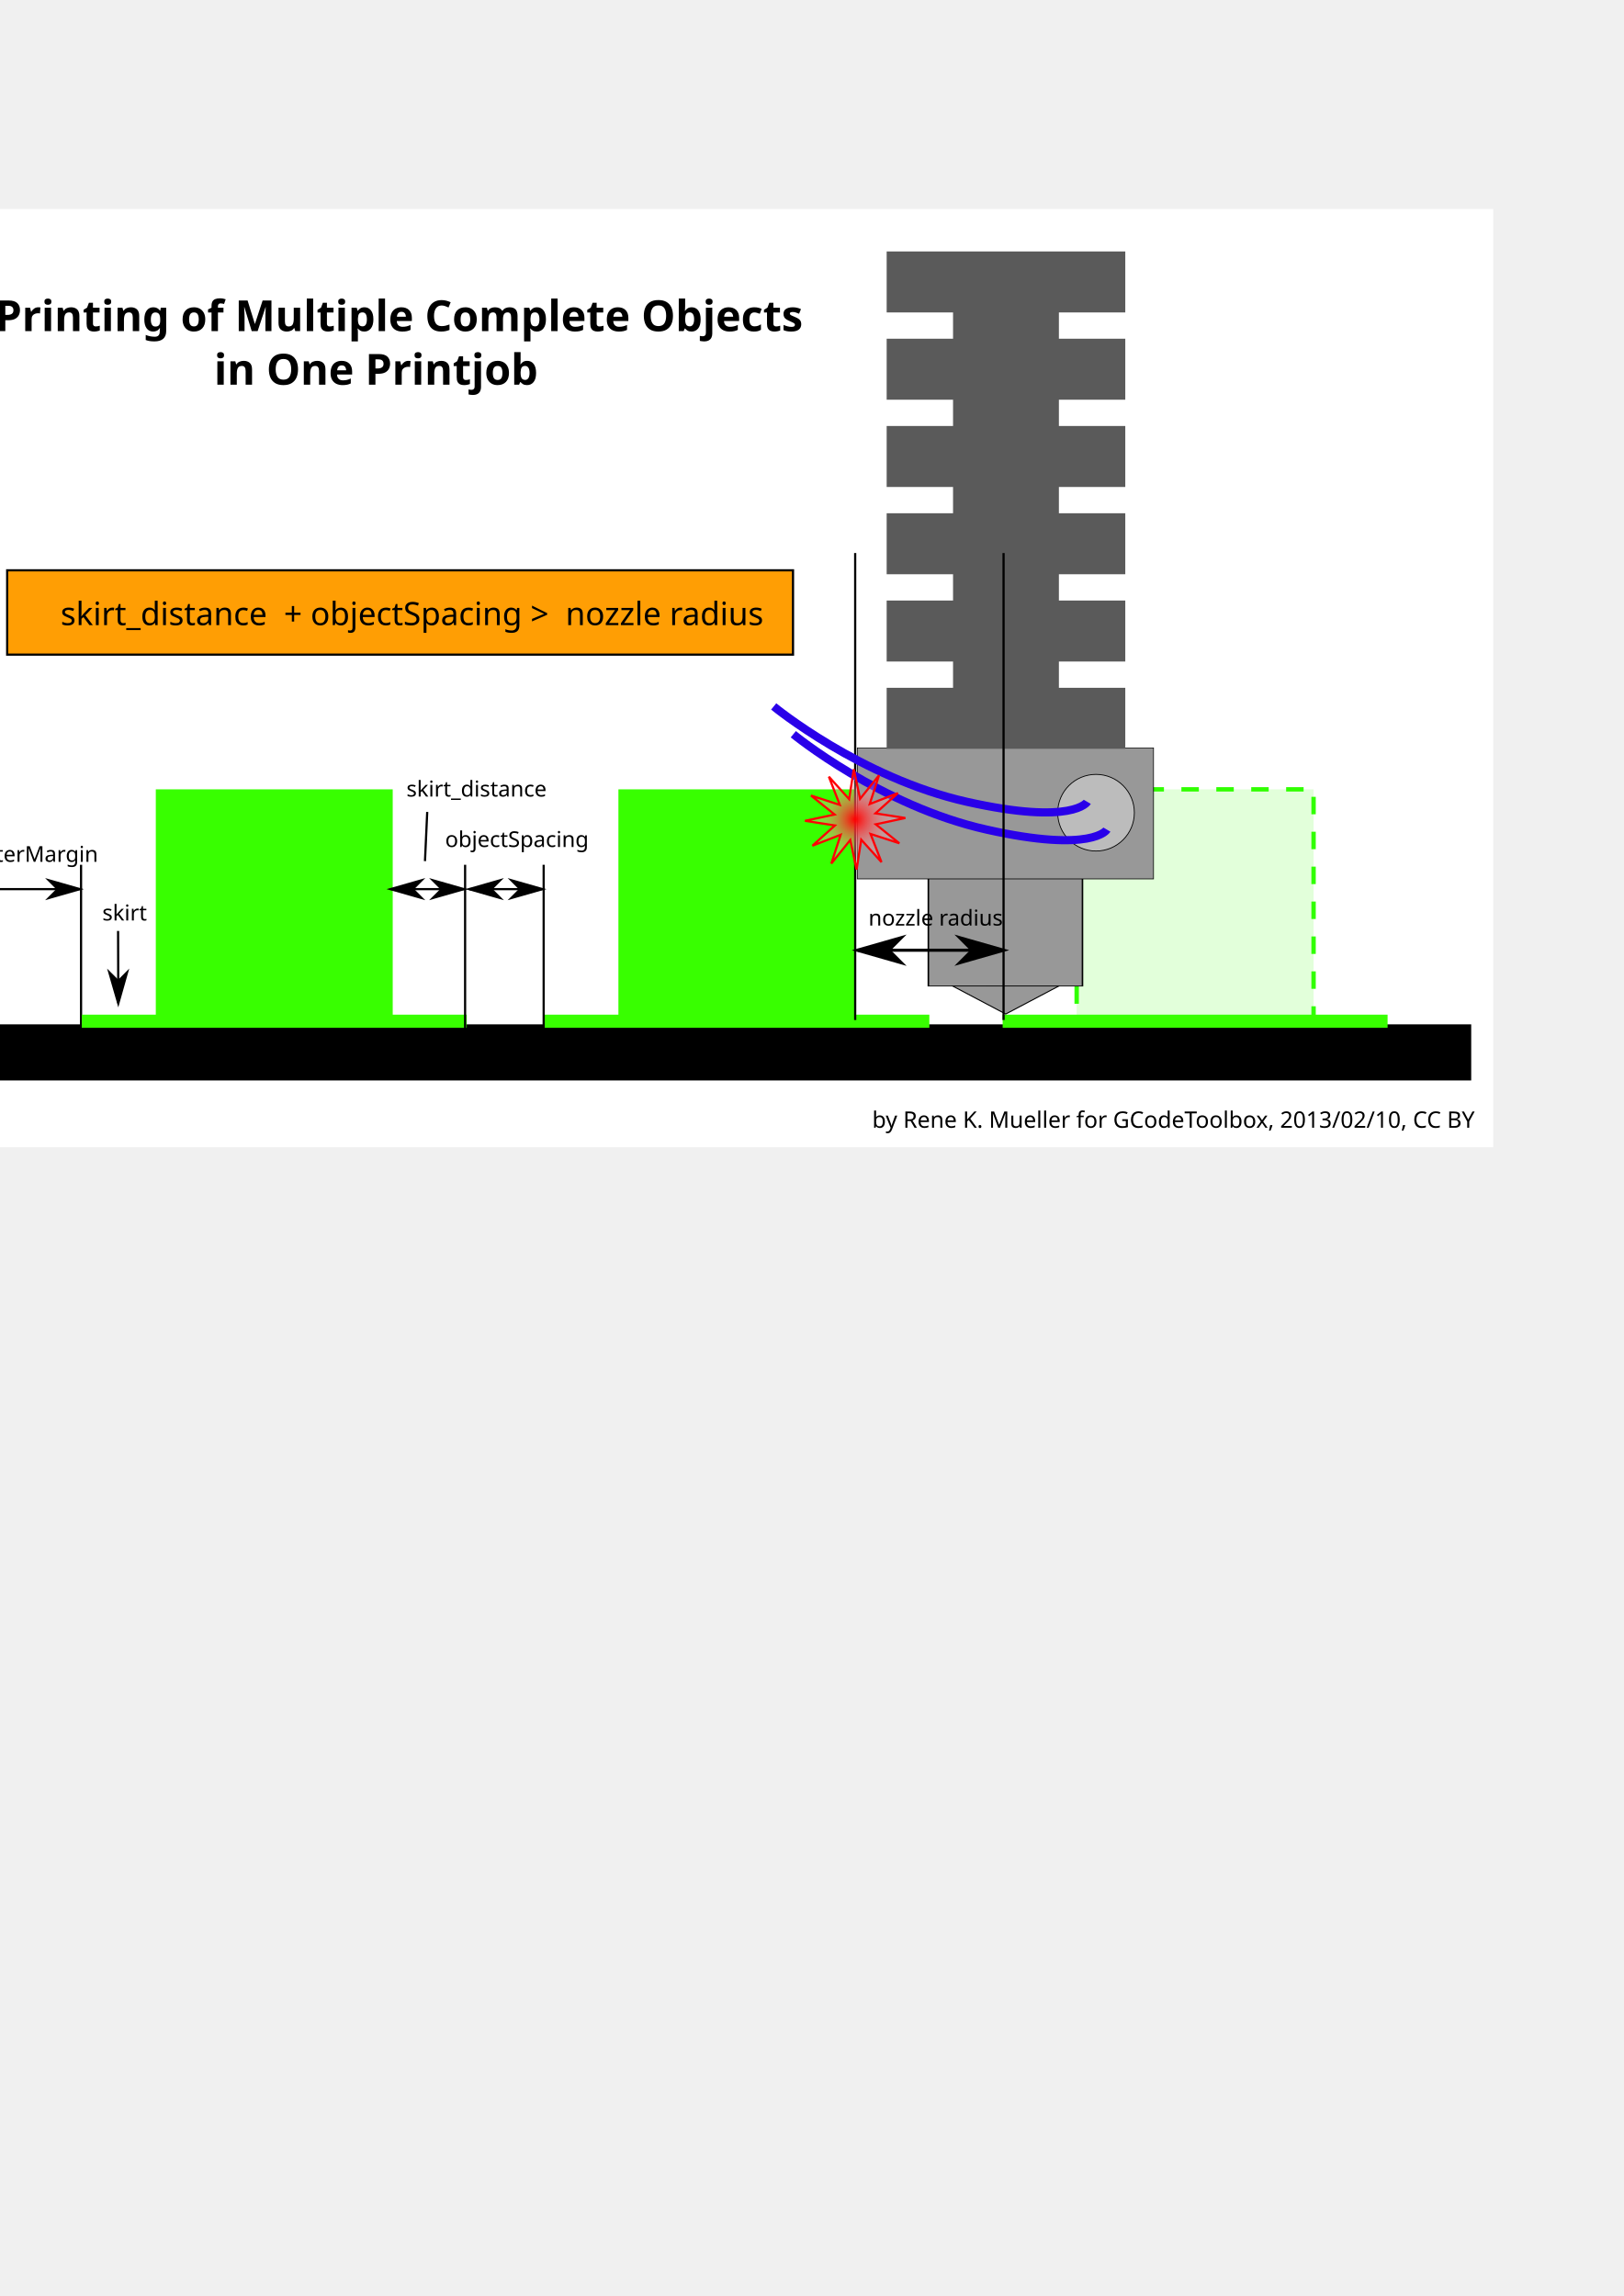
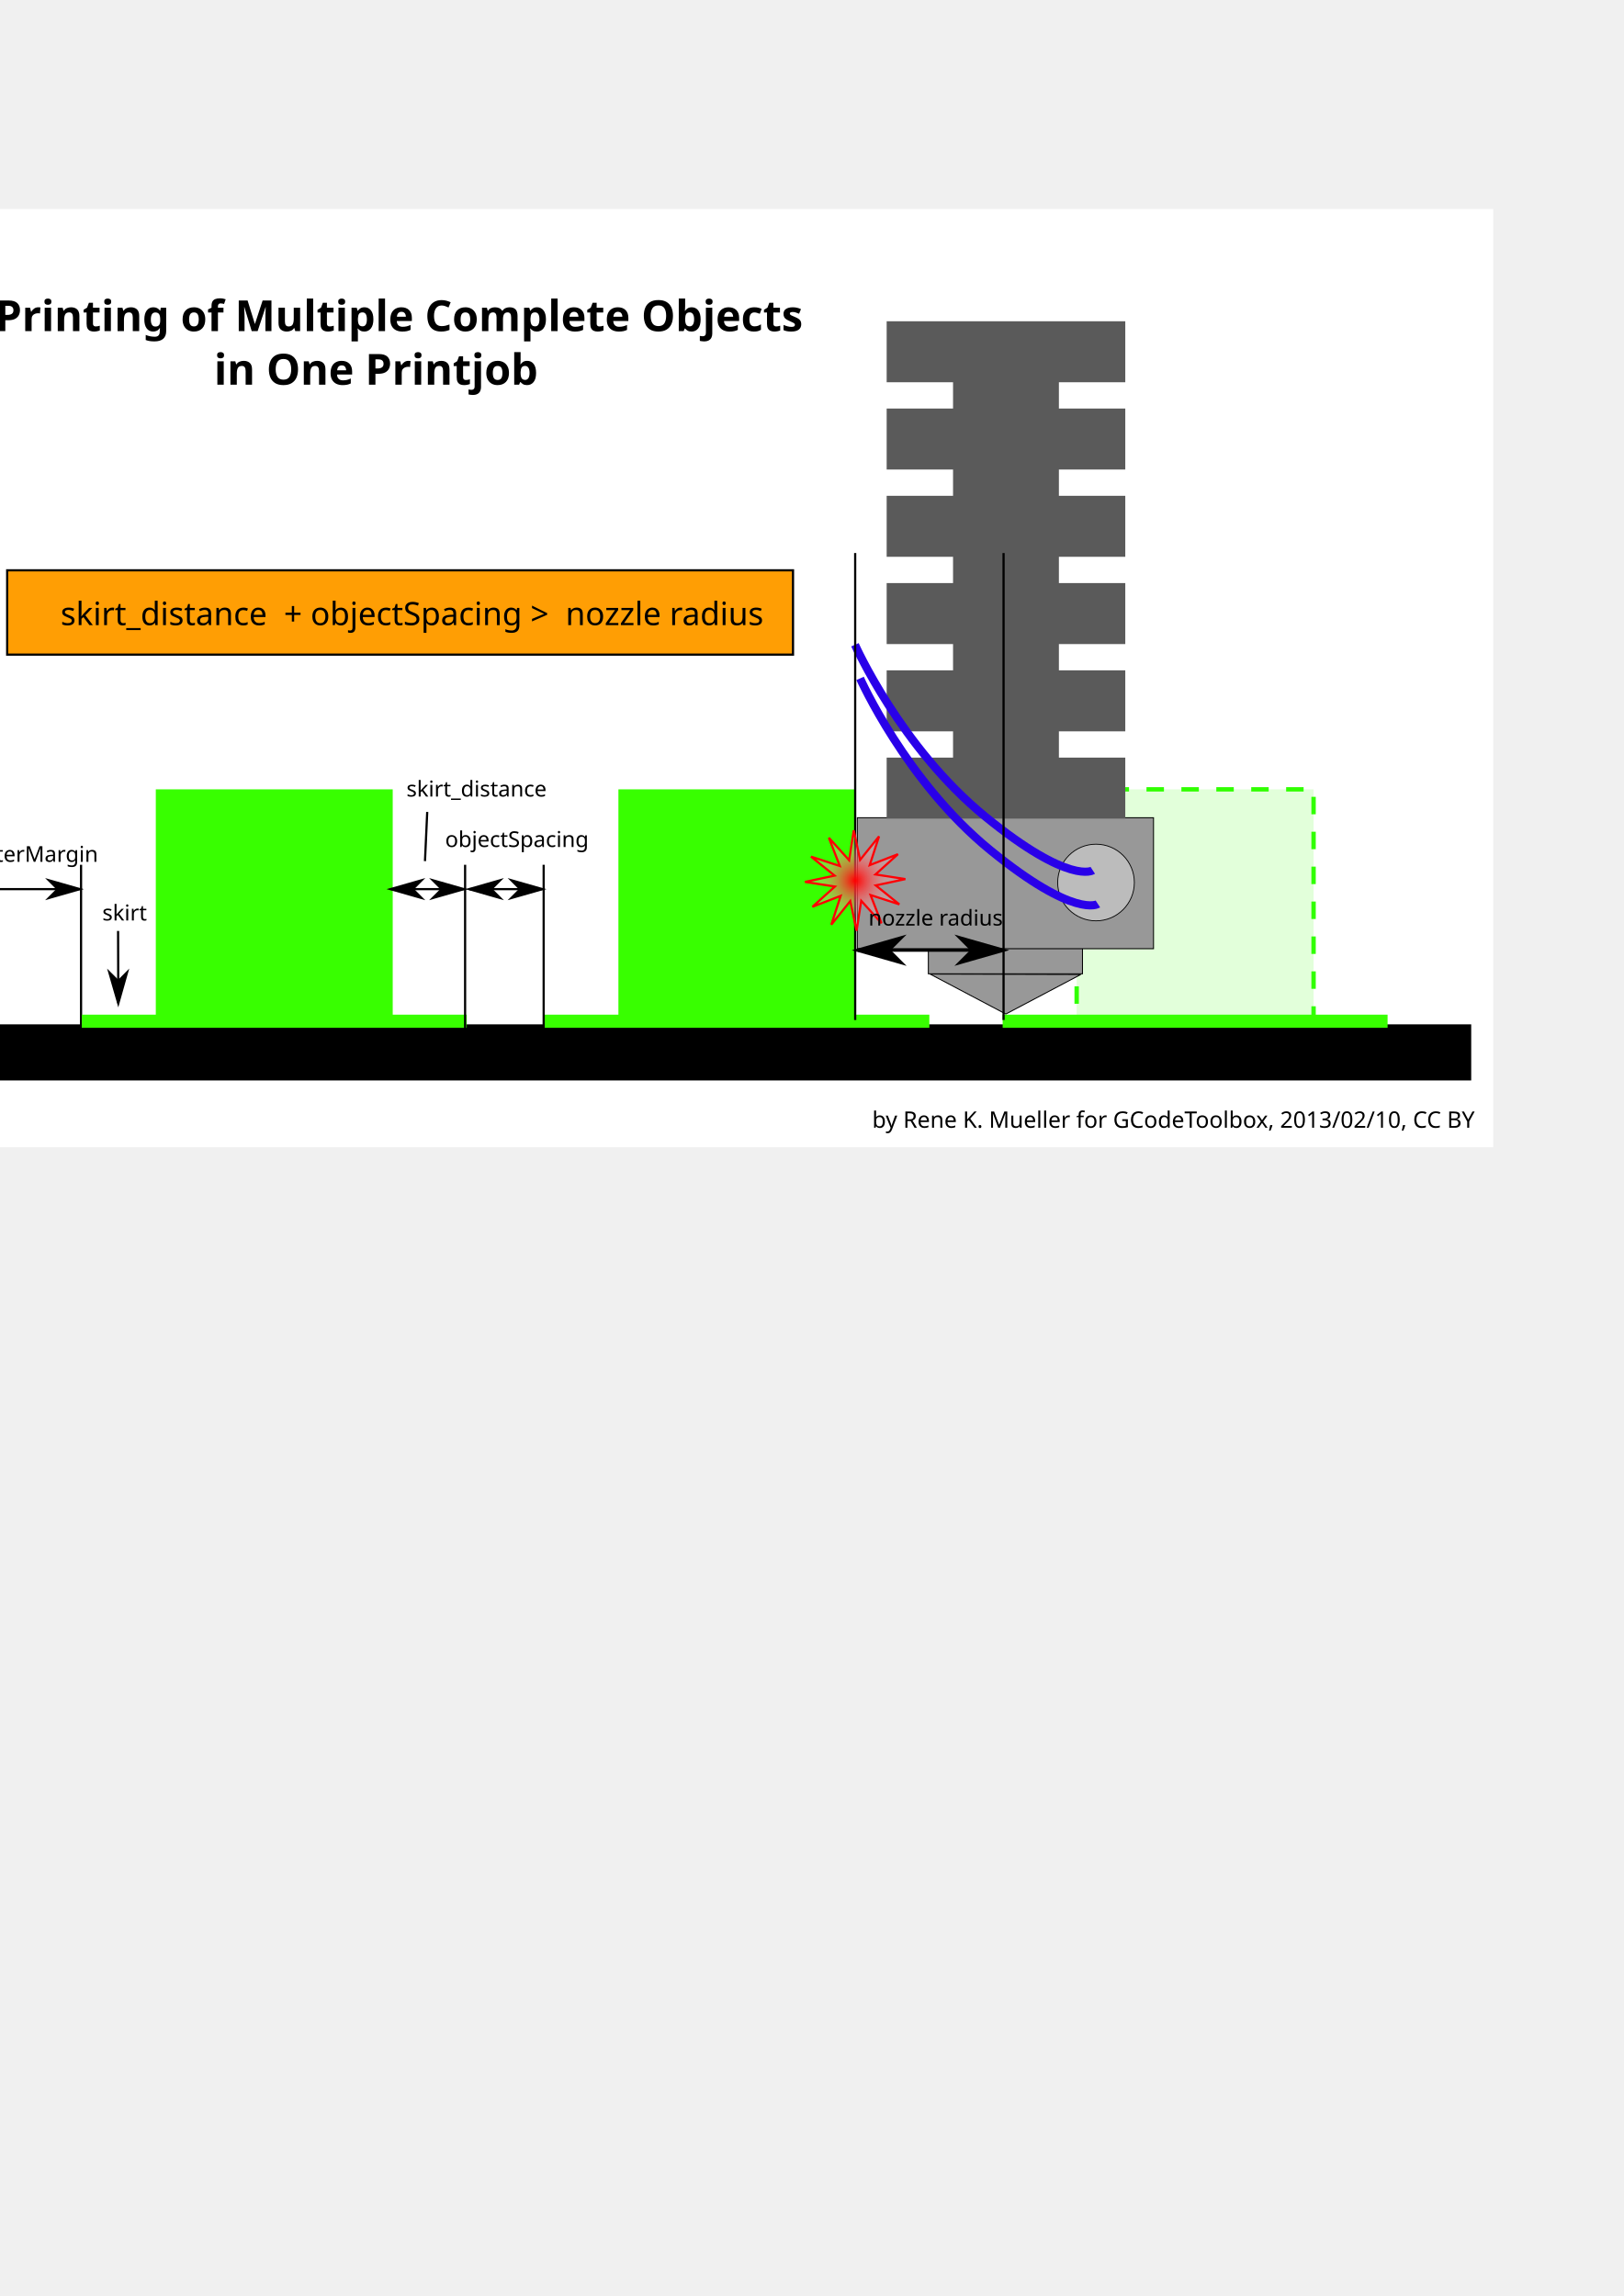
<svg xmlns="http://www.w3.org/2000/svg" xmlns:xlink="http://www.w3.org/1999/xlink" width="744.094" height="1052.362" id="svg6416" version="1.1">
  <defs id="defs6418">
    <linearGradient id="linearGradient7558">
      <stop style="stop-color:#ff0000;stop-opacity:1;" offset="0" id="stop7560" />
      <stop style="stop-color:#ffffff;stop-opacity:0;" offset="1" id="stop7562" />
    </linearGradient>
    <marker orient="auto" refY="0.0" refX="0.0" id="Arrow1Lend" style="overflow:visible;">
      <path id="path3884" d="M 0.0,0.0 L 5.0,-5.0 L -12.5,0.0 L 5.0,5.0 L 0.0,0.0 z " style="fill-rule:evenodd;stroke:#000000;stroke-width:1.0pt;marker-start:none;" transform="scale(0.8) rotate(180) translate(12.5,0)" />
    </marker>
    <marker orient="auto" refY="0.0" refX="0.0" id="Arrow1Lstart" style="overflow:visible">
      <path id="path3881" d="M 0.0,0.0 L 5.0,-5.0 L -12.5,0.0 L 5.0,5.0 L 0.0,0.0 z " style="fill-rule:evenodd;stroke:#000000;stroke-width:1.0pt;marker-start:none" transform="scale(0.8) translate(12.5,0)" />
    </marker>
    <radialGradient xlink:href="#linearGradient7558" id="radialGradient7564" cx="382.86" cy="360.501" fx="382.86" fy="360.501" r="23.499" gradientUnits="userSpaceOnUse" />
  </defs>
  <g id="layer1">
    <rect style="fill:#ffffff;fill-opacity:1;stroke:none" id="rect7568" width="723.515" height="430.014" x="-39.19" y="95.805" />
    <rect style="fill:#38ff00;fill-opacity:0.146;stroke:#30ff00;opacity:1;stroke-opacity:1;stroke-width:2;stroke-miterlimit:4;stroke-dasharray:8,8;stroke-dashoffset:0" id="rect7566" width="108.571" height="108.571" x="493.4" y="361.791" />
+     <g id="g3907" transform="translate(0,220)">
+       <path id="path7385" d="m 426.217,226.461 34.721,18.318 34.348,-18.121 z" style="fill:#989898;fill-opacity:1;stroke:#000000;stroke-width:0.436;stroke-linecap:butt;stroke-linejoin:miter;stroke-miterlimit:4;stroke-opacity:1;stroke-dasharray:none" />
+       <rect y="213.968" x="425.436" height="12.372" width="70.632" id="rect7387" style="fill:#989898;fill-opacity:1;stroke:#000000;stroke-width:0.436;stroke-miterlimit:4;stroke-opacity:1;stroke-dasharray:none" />
+       <rect y="154.804" x="392.882" height="60.036" width="135.739" id="rect7389" style="fill:#989898;fill-opacity:1;stroke:#000000;stroke-width:0.436;stroke-linecap:round;stroke-linejoin:miter;stroke-miterlimit:4;stroke-opacity:1;stroke-dasharray:none;stroke-dashoffset:0" />
+       <path transform="matrix(0.3745705,0,0,0.3745705,368.9284,151.22)" d="m 402.887,88.844 c 0,25.9 -20.996,46.897 -46.897,46.897 -25.9,0 -46.897,-20.996 -46.897,-46.897 0,-25.9 20.996,-46.897 46.897,-46.897 25.9,0 46.897,20.996 46.897,46.897 z" id="path7391" style="fill:#bcbcbc;fill-opacity:1;stroke:#000000;stroke-width:1;stroke-linecap:round;stroke-linejoin:miter;stroke-miterlimit:4;stroke-opacity:1;stroke-dasharray:none;stroke-dashoffset:0" />
+       <g transform="translate(0,10)" id="g4024">
+         <rect style="fill:#5a5a5a;fill-opacity:1;stroke:none" id="rect3889" width="48.51" height="224.462" x="436.753" y="-82.283" />
+         <rect style="fill:#5a5a5a;fill-opacity:1;stroke:none" id="rect3891" width="109.353" height="27.955" x="406.331" y="-82.75" />
+         <rect y="-42.75" x="406.331" height="27.955" width="109.353" id="rect4014" style="fill:#5a5a5a;fill-opacity:1;stroke:none" />
+         <rect style="fill:#5a5a5a;fill-opacity:1;stroke:none" id="rect4016" width="109.353" height="27.955" x="406.331" y="-2.75" />
+         <rect y="37.25" x="406.331" height="27.955" width="109.353" id="rect4018" style="fill:#5a5a5a;fill-opacity:1;stroke:none" />
+         <rect style="fill:#5a5a5a;fill-opacity:1;stroke:none" id="rect4020" width="109.353" height="27.955" x="406.331" y="77.25" />
+         <rect y="117.25" x="406.331" height="27.955" width="109.353" id="rect4022" style="fill:#5a5a5a;fill-opacity:1;stroke:none" />
+       </g>
+       <g transform="matrix(0.8943852,0.4472975,-0.4472975,0.8943852,135.4344,-204.5169)" id="g3903">
+         <path id="path7414" d="m 498.279,179.521 c 0,0 -6.388,10.905 -55.094,0 -48.706,-10.905 -88.629,-43.729 -88.629,-43.729" style="fill:none;stroke:#2900e9;stroke-width:3.746;stroke-linecap:butt;stroke-linejoin:miter;stroke-miterlimit:4;stroke-opacity:1;stroke-dasharray:none" />
+         <path style="fill:none;stroke:#2900e9;stroke-width:3.746;stroke-linecap:butt;stroke-linejoin:miter;stroke-miterlimit:4;stroke-opacity:1;stroke-dasharray:none" d="m 507.269,192.256 c 0,0 -6.388,10.905 -55.094,0 -48.706,-10.905 -88.629,-43.729 -88.629,-43.729" id="path7416" />
+       </g>
+     </g>
    <rect style="fill:#000000;fill-opacity:1;stroke:none" id="rect6424" width="697.57" height="25.714" x="-23.357" y="469.505" />
    <rect style="fill:#38ff00;fill-opacity:1;stroke:none" id="rect6934" width="108.571" height="108.571" x="71.4" y="361.791" />
    <path style="fill:none;stroke:#000000;stroke-width:1px;stroke-linecap:butt;stroke-linejoin:miter;stroke-opacity:1" d="m -22.857,475.219 0,-78.852" id="path6936" />
    <path style="fill:none;stroke:#000000;stroke-width:1px;stroke-linecap:butt;stroke-linejoin:miter;stroke-opacity:1;marker-start:url(#Arrow1Lstart);marker-end:url(#Arrow1Lend)" d="m -22.916,407.53 59.413,0" id="path6951" />
    <text xml:space="preserve" style="font-size:10px;font-style:normal;font-variant:normal;font-weight:normal;font-stretch:normal;text-align:start;line-height:125%;letter-spacing:0px;word-spacing:0px;writing-mode:lr-tb;text-anchor:start;fill:#000000;fill-opacity:1;stroke:none;font-family:Sans;-inkscape-font-specification:Sans" x="-21.085" y="395.003" id="text7323">
      <tspan id="tspan7325" x="-21.085" y="395.003">printerMargin</tspan>
    </text>
    <path id="path7327" d="m 37.143,475.219 0,-78.852" style="fill:none;stroke:#000000;stroke-width:1px;stroke-linecap:butt;stroke-linejoin:miter;stroke-opacity:1" />
    <rect y="465.067" x="37.486" height="6.024" width="176.401" id="rect7329" style="fill:#38ff00;fill-opacity:1;stroke:none" />
    <text id="text7331" y="421.889" x="46.885" style="font-size:10px;font-style:normal;font-variant:normal;font-weight:normal;font-stretch:normal;text-align:start;line-height:125%;letter-spacing:0px;word-spacing:0px;writing-mode:lr-tb;text-anchor:start;fill:#000000;fill-opacity:1;stroke:none;font-family:Sans;-inkscape-font-specification:Sans" xml:space="preserve">
      <tspan y="421.889" x="46.885" id="tspan7333">skirt</tspan>
    </text>
    <text xml:space="preserve" style="font-size:10px;font-style:normal;font-variant:normal;font-weight:normal;font-stretch:normal;text-align:start;line-height:125%;letter-spacing:0px;word-spacing:0px;writing-mode:lr-tb;text-anchor:start;fill:#000000;fill-opacity:1;stroke:none;font-family:Sans;-inkscape-font-specification:Sans" x="186.258" y="365.084" id="text7335">
      <tspan id="tspan7337" x="186.258" y="365.084">skirt_distance</tspan>
    </text>
    <path id="path7339" d="m 179.084,407.53 33.388,0" style="fill:none;stroke:#000000;stroke-width:1;stroke-linecap:butt;stroke-linejoin:miter;stroke-miterlimit:4;stroke-opacity:1;stroke-dasharray:none;marker-start:url(#Arrow1Lstart);marker-end:url(#Arrow1Lend)" />
    <path style="fill:none;stroke:#000000;stroke-width:1px;stroke-linecap:butt;stroke-linejoin:miter;stroke-opacity:1" d="m 194.756,394.689 1.029,-22.541" id="path7341" />
    <rect y="361.791" x="283.4" height="108.571" width="108.571" id="rect7345" style="fill:#38ff00;fill-opacity:1;stroke:none" />
    <rect style="fill:#38ff00;fill-opacity:1;stroke:none" id="rect7347" width="176.401" height="6.024" x="249.486" y="465.067" />
    <path style="fill:none;stroke:#000000;stroke-width:1px;stroke-linecap:butt;stroke-linejoin:miter;stroke-opacity:1" d="m 213.143,475.219 0,-78.852" id="path7349" />
    <path id="path7351" d="m 249.143,475.219 0,-78.852" style="fill:none;stroke:#000000;stroke-width:1px;stroke-linecap:butt;stroke-linejoin:miter;stroke-opacity:1" />
    <path style="fill:none;stroke:#000000;stroke-width:1;stroke-linecap:butt;stroke-linejoin:miter;stroke-miterlimit:4;stroke-opacity:1;stroke-dasharray:none;marker-start:url(#Arrow1Lstart);marker-end:url(#Arrow1Lend)" d="m 215.084,407.53 33.388,0" id="path7353" />
    <path style="fill:none;stroke:#000000;stroke-width:1px;stroke-linecap:butt;stroke-linejoin:miter;stroke-opacity:1;marker-end:url(#Arrow1Lend)" d="m 54.114,426.705 0.091,33.071" id="path7366" />
    <text id="text7368" y="388.213" x="203.993" style="font-size:10px;font-style:normal;font-variant:normal;font-weight:normal;font-stretch:normal;text-align:start;line-height:125%;letter-spacing:0px;word-spacing:0px;writing-mode:lr-tb;text-anchor:start;fill:#000000;fill-opacity:1;stroke:none;font-family:Sans;-inkscape-font-specification:Sans" xml:space="preserve">
      <tspan y="388.213" x="203.993" id="tspan7370">objectSpacing</tspan>
    </text>
    <rect y="465.067" x="459.486" height="6.024" width="176.401" id="rect7460" style="fill:#38ff00;fill-opacity:1;stroke:none" />
    <path style="fill:none;stroke:#000000;stroke-width:1px;stroke-linecap:butt;stroke-linejoin:miter;stroke-opacity:1" d="m 391.904,467.521 0,-214.04" id="path7475" />
-     <g id="g4033" transform="translate(0,200)">
-       <g transform="matrix(0.7099894,0,0,0.3745705,298.6189,148.8015)" id="g7444">
-         <path style="fill:#989898;fill-opacity:1;stroke:#000000;stroke-width:1px;stroke-linecap:butt;stroke-linejoin:miter;stroke-opacity:1" d="m 193.503,274.583 35.045,35.045 34.668,-34.668 z" id="path7385" />
-         <rect style="fill:#989898;fill-opacity:1;stroke:#000000;stroke-opacity:1" id="rect7387" width="99.483" height="133.398" x="178.618" y="141.939" />
-       </g>
-       <rect y="142.804" x="392.882" height="60.036" width="135.739" id="rect7389" style="fill:#989898;fill-opacity:1;stroke:#000000;stroke-width:0.333;stroke-linecap:round;stroke-linejoin:miter;stroke-miterlimit:4;stroke-opacity:1;stroke-dasharray:none;stroke-dashoffset:0" />
-       <path transform="matrix(0.3745705,0,0,0.3745705,368.9284,139.22)" d="m 402.887,88.844 c 0,25.9 -20.996,46.897 -46.897,46.897 -25.9,0 -46.897,-20.996 -46.897,-46.897 0,-25.9 20.996,-46.897 46.897,-46.897 25.9,0 46.897,20.996 46.897,46.897 z" id="path7391" style="fill:#bcbcbc;fill-opacity:1;stroke:#000000;stroke-width:1;stroke-linecap:round;stroke-linejoin:miter;stroke-miterlimit:4;stroke-opacity:1;stroke-dasharray:none;stroke-dashoffset:0" />
-       <path style="fill:none;stroke:#2900e9;stroke-width:3.746;stroke-linecap:butt;stroke-linejoin:miter;stroke-miterlimit:4;stroke-opacity:1;stroke-dasharray:none" d="m 498.279,167.521 c 0,0 -6.388,10.905 -55.094,0 -48.706,-10.905 -88.629,-43.729 -88.629,-43.729" id="path7414" />
-       <path id="path7416" d="m 507.269,180.256 c 0,0 -6.388,10.905 -55.094,0 -48.706,-10.905 -88.629,-43.729 -88.629,-43.729" style="fill:none;stroke:#2900e9;stroke-width:3.746;stroke-linecap:butt;stroke-linejoin:miter;stroke-miterlimit:4;stroke-opacity:1;stroke-dasharray:none" />
-       <g transform="translate(0,-2)" id="g4024">
-         <rect style="fill:#5a5a5a;fill-opacity:1;stroke:none" id="rect3889" width="48.51" height="224.462" x="436.753" y="-82.283" />
-         <rect style="fill:#5a5a5a;fill-opacity:1;stroke:none" id="rect3891" width="109.353" height="27.955" x="406.331" y="-82.75" />
-         <rect y="-42.75" x="406.331" height="27.955" width="109.353" id="rect4014" style="fill:#5a5a5a;fill-opacity:1;stroke:none" />
-         <rect style="fill:#5a5a5a;fill-opacity:1;stroke:none" id="rect4016" width="109.353" height="27.955" x="406.331" y="-2.75" />
-         <rect y="37.25" x="406.331" height="27.955" width="109.353" id="rect4018" style="fill:#5a5a5a;fill-opacity:1;stroke:none" />
-         <rect style="fill:#5a5a5a;fill-opacity:1;stroke:none" id="rect4020" width="109.353" height="27.955" x="406.331" y="77.25" />
-         <rect y="117.25" x="406.331" height="27.955" width="109.353" id="rect4022" style="fill:#5a5a5a;fill-opacity:1;stroke:none" />
-       </g>
-     </g>
    <path id="path7488" d="m 459.904,467.521 0,-214.04" style="fill:none;stroke:#000000;stroke-width:1px;stroke-linecap:butt;stroke-linejoin:miter;stroke-opacity:1" />
    <path id="path7490" d="m 393.084,435.53 66.673,0" style="fill:none;stroke:#000000;stroke-width:1.413;stroke-linecap:butt;stroke-linejoin:miter;stroke-miterlimit:4;stroke-opacity:1;stroke-dasharray:none;marker-start:url(#Arrow1Lstart);marker-end:url(#Arrow1Lend)" />
    <rect style="fill:#ff9e04;fill-opacity:1;stroke:#000000;stroke-opacity:1" id="rect4050" width="360.127" height="38.644" x="3.289" y="261.399" />
    <text xml:space="preserve" style="font-size:14.731px;font-style:normal;font-variant:normal;font-weight:normal;font-stretch:normal;text-align:start;line-height:125%;letter-spacing:0px;word-spacing:0px;writing-mode:lr-tb;text-anchor:start;fill:#000000;fill-opacity:1;stroke:none;font-family:Sans;-inkscape-font-specification:Sans" x="27.756" y="286.534" id="text7496">
      <tspan x="27.756" y="286.534" id="tspan7502">skirt_distance  + objectSpacing &gt;  nozzle radius</tspan>
    </text>
-     <path style="fill:url(#radialGradient7564);fill-opacity:1;stroke:#ff0005;stroke-opacity:1" id="path7528" d="m 394.919,380.096 -9.288,-10.304 -2.126,13.708 -2.891,-13.567 -8.695,10.809 4.28,-13.195 -12.935,5.013 10.304,-9.287 -13.708,-2.126 13.567,-2.891 -10.809,-8.695 13.195,4.28 -5.013,-12.935 9.287,10.304 2.126,-13.708 2.891,13.567 8.695,-10.809 -4.28,13.195 12.935,-5.013 -10.304,9.287 13.708,2.126 -13.567,2.891 10.809,8.695 -13.195,-4.28 z" transform="translate(9.04394,15.07323)" />
+     <path style="fill:url(#radialGradient7564);fill-opacity:1;stroke:#ff0005;stroke-opacity:1" id="path7528" d="m 394.919,380.096 -9.288,-10.304 -2.126,13.708 -2.891,-13.567 -8.695,10.809 4.28,-13.195 -12.935,5.013 10.304,-9.287 -13.708,-2.126 13.567,-2.891 -10.809,-8.695 13.195,4.28 -5.013,-12.935 9.287,10.304 2.126,-13.708 2.891,13.567 8.695,-10.809 -4.28,13.195 12.935,-5.013 -10.304,9.287 13.708,2.126 -13.567,2.891 10.809,8.695 -13.195,-4.28 z" transform="translate(9.04394,43.07323)" />
    <text xml:space="preserve" style="font-size:10px;font-style:normal;font-variant:normal;font-weight:normal;font-stretch:normal;text-align:start;line-height:125%;letter-spacing:0px;word-spacing:0px;writing-mode:lr-tb;text-anchor:start;fill:#000000;fill-opacity:1;stroke:none;font-family:Sans;-inkscape-font-specification:Sans" x="397.993" y="424.213" id="text7492">
      <tspan id="tspan7494" x="397.993" y="424.213">nozzle radius</tspan>
    </text>
    <text xml:space="preserve" style="font-size:19.637px;font-style:normal;font-variant:normal;font-weight:bold;font-stretch:normal;text-align:center;line-height:125%;letter-spacing:0px;word-spacing:0px;writing-mode:lr-tb;text-anchor:middle;fill:#000000;fill-opacity:1;stroke:none;font-family:Sans;-inkscape-font-specification:Sans Bold" x="185.08" y="151.761" id="text7570">
      <tspan x="187.803" y="151.761" id="tspan7580">3D Printing of Multiple Complete Objects </tspan>
      <tspan x="185.08" y="176.307" id="tspan7578">in One Printjob</tspan>
    </text>
    <text xml:space="preserve" style="font-size:10.408px;font-style:normal;font-weight:normal;line-height:125%;letter-spacing:0px;word-spacing:0px;fill:#000000;fill-opacity:1;stroke:none;font-family:Sans" x="399.689" y="516.903" id="text7574">
      <tspan id="tspan7576" x="399.689" y="516.903">by Rene K. Mueller for GCodeToolbox, 2013/02/10, CC BY</tspan>
    </text>
  </g>
</svg>
